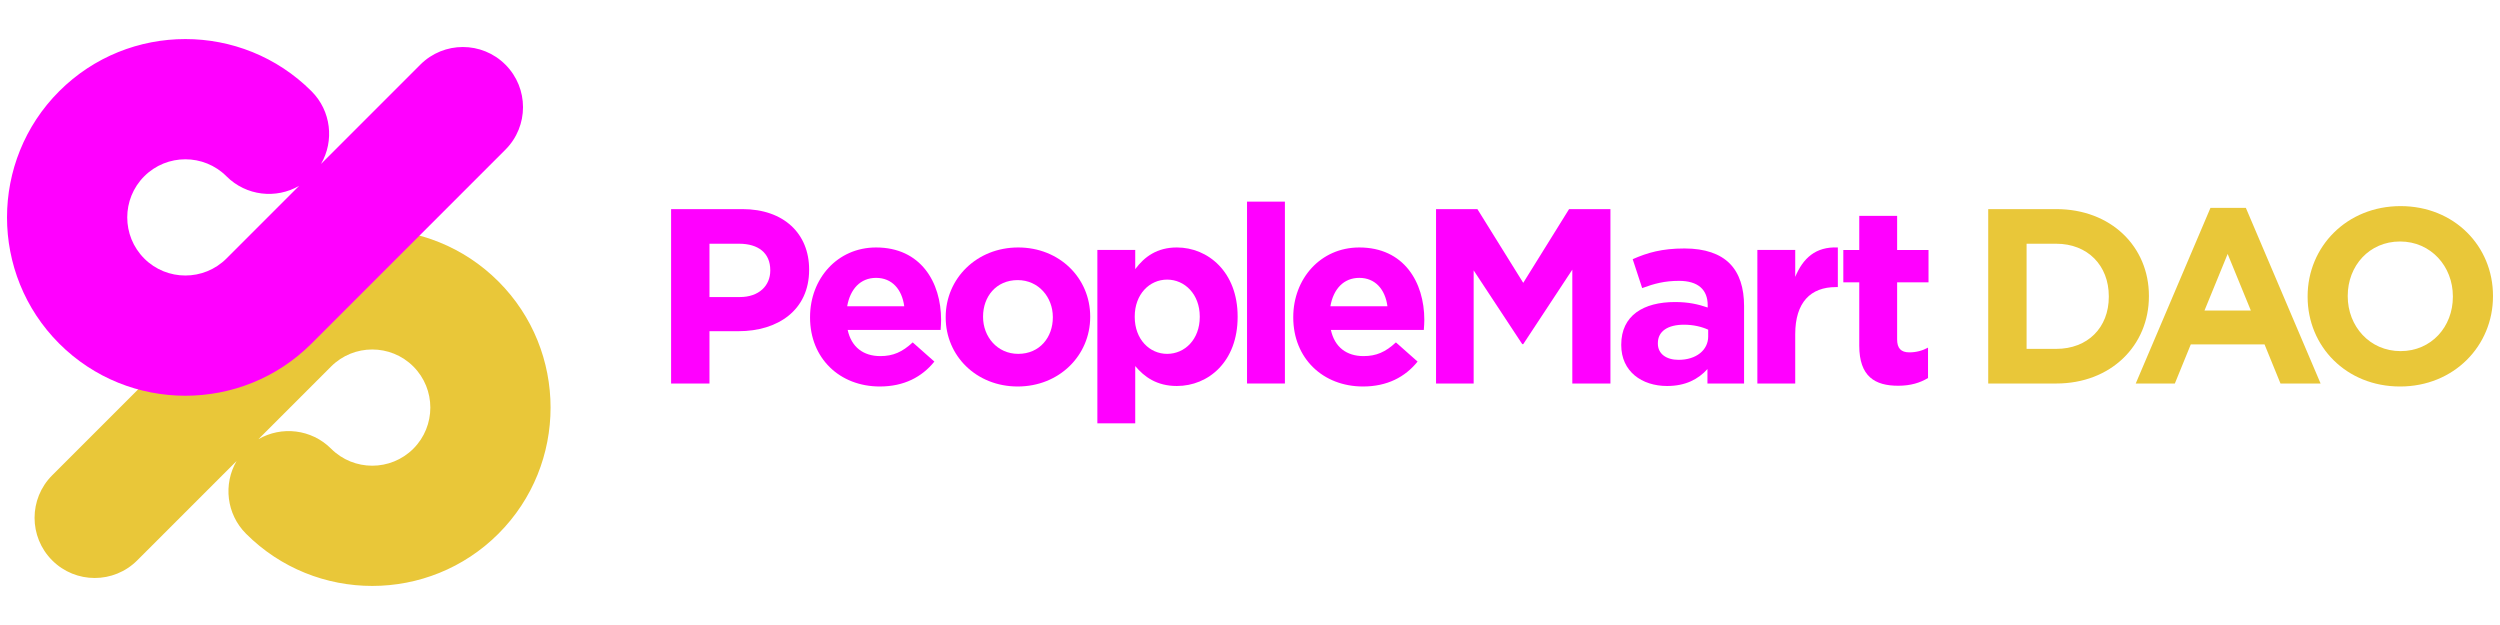
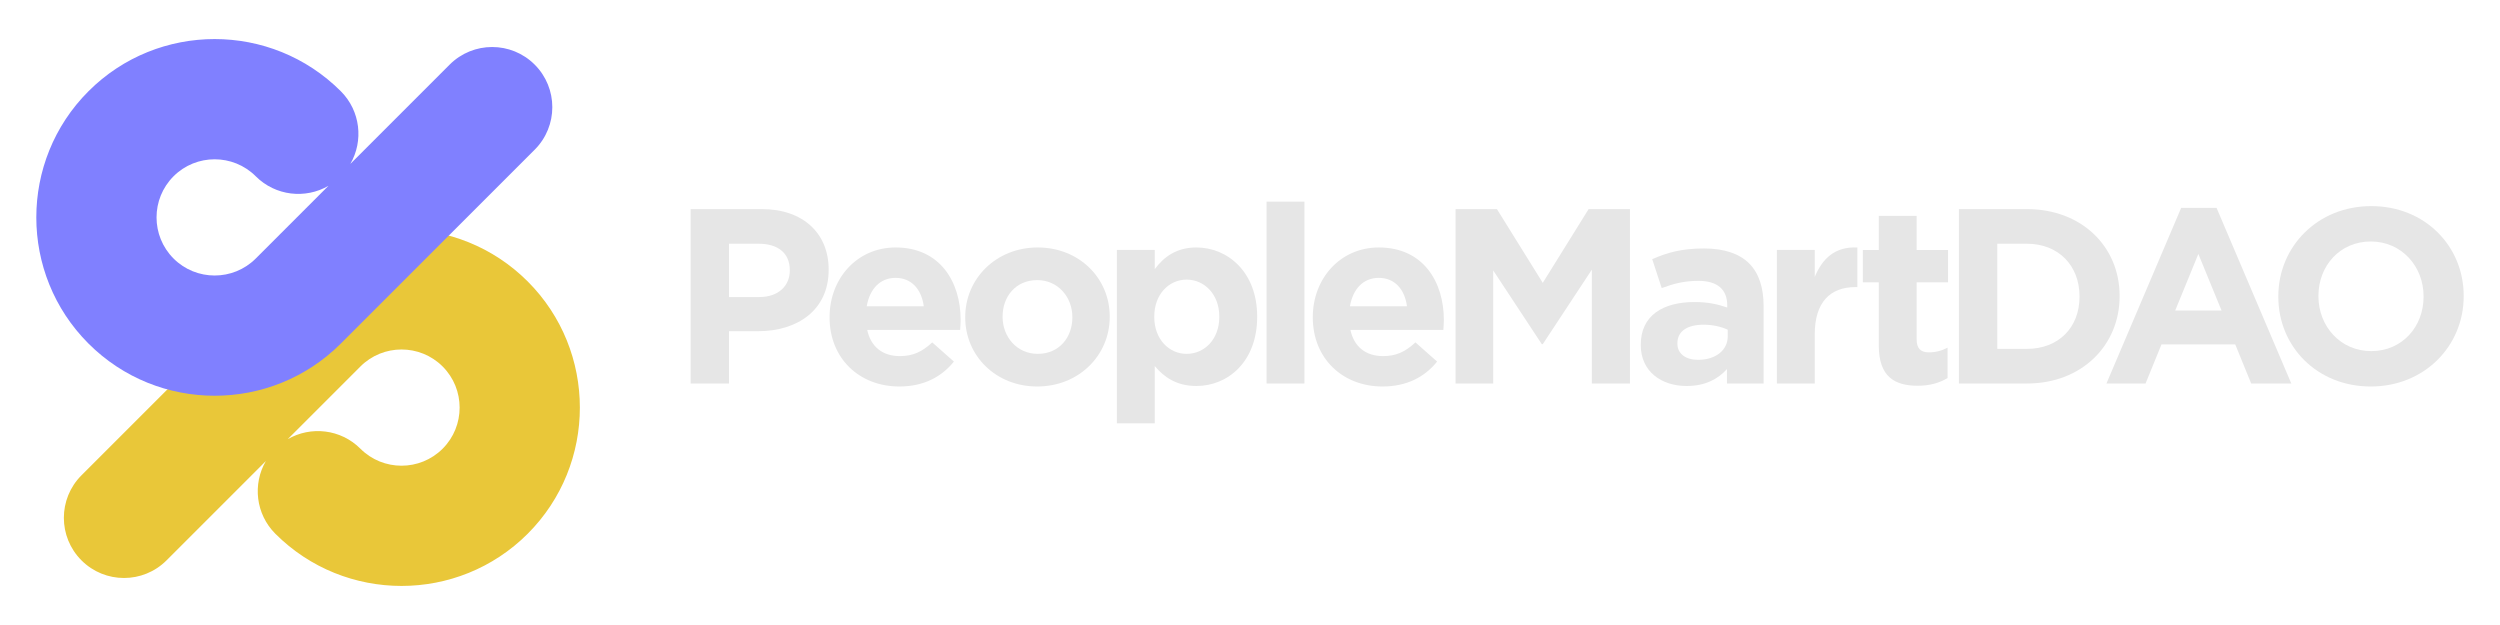
<svg xmlns="http://www.w3.org/2000/svg" viewBox="0 0 512 128" height="128" width="512" xml:space="preserve" id="svg2" version="1.1">
  <defs id="defs6">
    <clipPath id="clipPath20" clipPathUnits="userSpaceOnUse">
      <path id="path18" d="M 0,170.079 H 566.929 V 0 H 0 Z" />
    </clipPath>
  </defs>
-   <path id="path24" style="fill:#ff00ff;fill-opacity:1;fill-rule:nonzero;stroke:none;stroke-width:0.978" d="m 151.525,60.836 c 3.929,0 6.225,-2.347 6.225,-5.409 v -0.102 c 0,-3.521 -2.449,-5.409 -6.378,-5.409 h -6.072 V 60.836 Z M 137.441,42.825 h 14.593 c 8.522,0 13.675,5.051 13.675,12.348 v 0.103 c 0,8.266 -6.428,12.552 -14.44,12.552 h -5.97 v 10.715 h -7.858 z" />
-   <path id="path28" style="fill:#ff00ff;fill-opacity:1;fill-rule:nonzero;stroke:none;stroke-width:0.978" d="m 185.187,62.725 c -0.46,-3.47 -2.501,-5.817 -5.766,-5.817 -3.215,0 -5.306,2.296 -5.919,5.817 z m -19.288,2.296 V 64.919 c 0,-7.807 5.562,-14.237 13.522,-14.237 9.134,0 13.318,7.093 13.318,14.848 0,0.613 -0.051,1.327 -0.102,2.042 h -19.033 c 0.765,3.521 3.215,5.357 6.684,5.357 2.602,0 4.491,-0.816 6.633,-2.807 l 4.439,3.929 c -2.551,3.164 -6.225,5.103 -11.174,5.103 -8.216,0 -14.288,-5.767 -14.288,-14.134" />
-   <path id="path32" style="fill:#ff00ff;fill-opacity:1;fill-rule:nonzero;stroke:none;stroke-width:0.978" d="m 215.619,65.02 v -0.102 c 0,-4.031 -2.908,-7.553 -7.195,-7.553 -4.439,0 -7.093,3.419 -7.093,7.451 v 0.102 c 0,4.031 2.908,7.552 7.195,7.552 4.439,0 7.093,-3.419 7.093,-7.45 m -21.941,0 v -0.102 c 0,-7.859 6.327,-14.237 14.848,-14.237 8.47,0 14.747,6.277 14.747,14.135 v 0.102 c 0,7.858 -6.327,14.236 -14.848,14.236 -8.47,0 -14.747,-6.277 -14.747,-14.134" />
-   <path id="path36" style="fill:#ff00ff;fill-opacity:1;fill-rule:nonzero;stroke:none;stroke-width:0.978" d="M 245.711,64.919 V 64.817 c 0,-4.543 -3.062,-7.553 -6.684,-7.553 -3.622,0 -6.633,3.01 -6.633,7.553 v 0.102 c 0,4.541 3.011,7.552 6.633,7.552 3.622,0 6.684,-2.959 6.684,-7.552 M 224.74,51.193 h 7.755 v 3.928 c 1.888,-2.551 4.491,-4.44 8.522,-4.44 6.378,0 12.45,5.001 12.45,14.135 v 0.102 c 0,9.133 -5.97,14.133 -12.45,14.133 -4.133,0 -6.685,-1.887 -8.522,-4.082 v 11.736 h -7.755 z" />
-   <path id="path38" style="fill:#ff00ff;fill-opacity:1;fill-rule:nonzero;stroke:none;stroke-width:0.978" d="m 255.392,41.294 h 7.756 v 37.248 h -7.756 z" />
-   <path id="path42" style="fill:#ff00ff;fill-opacity:1;fill-rule:nonzero;stroke:none;stroke-width:0.978" d="m 284.148,62.725 c -0.46,-3.47 -2.501,-5.817 -5.766,-5.817 -3.215,0 -5.306,2.296 -5.919,5.817 z m -19.287,2.296 V 64.919 c 0,-7.807 5.562,-14.237 13.521,-14.237 9.133,0 13.319,7.093 13.319,14.848 0,0.613 -0.052,1.327 -0.103,2.042 h -19.033 c 0.766,3.521 3.215,5.357 6.684,5.357 2.602,0 4.491,-0.816 6.633,-2.807 l 4.439,3.929 c -2.55,3.164 -6.225,5.103 -11.173,5.103 -8.217,0 -14.288,-5.767 -14.288,-14.134" />
-   <path id="path46" style="fill:#ff00ff;fill-opacity:1;fill-rule:nonzero;stroke:none;stroke-width:0.978" d="m 294.101,42.825 h 8.47 l 9.388,15.104 9.388,-15.104 h 8.47 v 35.718 h -7.807 V 55.224 l -10.051,15.256 h -0.203 l -9.951,-15.104 v 23.166 h -7.704 z" />
-   <path id="path50" style="fill:#ff00ff;fill-opacity:1;fill-rule:nonzero;stroke:none;stroke-width:0.978" d="m 349.837,68.898 v -1.377 c -1.326,-0.613 -3.062,-1.021 -4.95,-1.021 -3.315,0 -5.356,1.326 -5.356,3.776 v 0.102 c 0,2.092 1.734,3.316 4.235,3.316 3.623,0 6.072,-1.989 6.072,-4.796 m -17.808,1.786 v -0.102 c 0,-5.969 4.542,-8.725 11.022,-8.725 2.755,0 4.745,0.46 6.684,1.123 v -0.46 c 0,-3.215 -1.99,-5 -5.868,-5 -2.96,0 -5.053,0.561 -7.552,1.48 l -1.94,-5.919 c 3.011,-1.327 5.97,-2.195 10.614,-2.195 4.235,0 7.298,1.122 9.236,3.061 2.041,2.042 2.96,5.052 2.96,8.726 v 15.868 h -7.501 v -2.959 c -1.888,2.093 -4.491,3.47 -8.267,3.47 -5.153,0 -9.388,-2.959 -9.388,-8.368" />
-   <path id="path54" style="fill:#ff00ff;fill-opacity:1;fill-rule:nonzero;stroke:none;stroke-width:0.978" d="m 359.908,51.193 h 7.755 v 5.51 c 1.582,-3.776 4.133,-6.225 8.726,-6.02 v 8.113 h -0.409 c -5.154,0 -8.318,3.113 -8.318,9.644 V 78.542 h -7.755 z" />
-   <path id="path58" style="fill:#ff00ff;fill-opacity:1;fill-rule:nonzero;stroke:none;stroke-width:0.978" d="M 380.776,70.786 V 57.826 h -3.265 v -6.632 h 3.265 v -6.991 h 7.756 v 6.991 h 6.429 v 6.632 h -6.429 V 69.511 c 0,1.786 0.766,2.653 2.5,2.653 1.429,0 2.704,-0.358 3.827,-0.97 v 6.226 c -1.632,0.969 -3.52,1.581 -6.122,1.581 -4.747,0 -7.961,-1.887 -7.961,-8.215" />
-   <path id="path62" style="fill:#e9c739;fill-opacity:1;fill-rule:nonzero;stroke:none;stroke-width:0.978" d="m 421.117,71.45 c 6.428,0 10.767,-4.338 10.767,-10.665 v -0.102 c 0,-6.327 -4.339,-10.767 -10.767,-10.767 h -6.072 V 71.45 Z M 407.187,42.825 h 13.93 c 11.226,0 18.981,7.704 18.981,17.757 v 0.103 c 0,10.051 -7.755,17.858 -18.981,17.858 h -13.93 z" />
-   <path id="path66" style="fill:#e9c739;fill-opacity:1;fill-rule:nonzero;stroke:none;stroke-width:0.978" d="m 460.971,63.592 -4.747,-11.583 -4.744,11.583 z m -8.266,-21.022 h 7.245 l 15.308,35.973 h -8.215 l -3.265,-8.011 h -15.104 l -3.265,8.011 h -8.01 z" />
-   <path id="path70" style="fill:#e9c739;fill-opacity:1;fill-rule:nonzero;stroke:none;stroke-width:0.978" d="m 502.348,60.785 v -0.102 c 0,-6.123 -4.49,-11.226 -10.818,-11.226 -6.326,0 -10.715,5.001 -10.715,11.124 v 0.102 c 0,6.123 4.491,11.225 10.819,11.225 6.326,0 10.714,-5 10.714,-11.123 m -29.748,0 v -0.102 c 0,-10.154 8.011,-18.472 19.034,-18.472 11.02,0 18.93,8.216 18.93,18.37 v 0.102 c 0,10.154 -8.011,18.472 -19.034,18.472 -11.022,0 -18.93,-8.216 -18.93,-18.37" />
-   <path id="path74" style="fill:#e9c739;fill-opacity:1;fill-rule:nonzero;stroke:none;stroke-width:0.978" d="m 84.652,75.056 c -4.642,-4.642 -12.196,-4.642 -16.838,0 L 52.922,89.948 c 4.714,-2.738 10.854,-2.089 14.891,1.947 4.642,4.642 12.196,4.642 16.838,0 4.642,-4.641 4.642,-12.196 0,-16.838 M 10.687,114.763 c -4.811,-4.81 -4.811,-12.609 0,-17.419 L 50.394,57.637 c 14.248,-14.247 37.429,-14.247 51.677,0 14.247,14.248 14.247,37.429 0,51.677 -14.248,14.248 -37.429,14.248 -51.677,0 -4.036,-4.036 -4.685,-10.177 -1.948,-14.89 L 28.106,114.763 c -4.811,4.811 -12.609,4.811 -17.419,0" />
-   <path id="path78" style="fill:#ff00ff;fill-opacity:1;fill-rule:nonzero;stroke:none;stroke-width:0.978" d="m 29.541,52.944 c 4.642,4.642 12.196,4.642 16.838,0 L 61.27,38.052 c -4.713,2.738 -10.854,2.089 -14.89,-1.947 -4.642,-4.642 -12.196,-4.642 -16.838,0 -4.642,4.642 -4.642,12.196 0,16.838 M 103.506,13.237 c 4.81,4.81 4.81,12.61 0,17.419 L 63.799,70.363 c -14.248,14.247 -37.429,14.247 -51.677,0 -14.248,-14.248 -14.248,-37.429 0,-51.677 14.248,-14.248 37.429,-14.248 51.677,0 4.036,4.036 4.685,10.177 1.948,14.89 l 20.339,-20.339 c 4.811,-4.811 12.609,-4.811 17.419,0" />
+   <path id="path24" style="fill:#e6e6e6;fill-opacity:1;fill-rule:nonzero;stroke:none;stroke-width:0.978" d="m 155.525,60.836 c 3.929,0 6.225,-2.347 6.225,-5.409 v -0.102 c 0,-3.521 -2.449,-5.409 -6.378,-5.409 h -6.072 V 60.836 Z M 141.441,42.825 h 14.593 c 8.522,0 13.675,5.051 13.675,12.348 v 0.103 c 0,8.266 -6.428,12.552 -14.44,12.552 h -5.97 v 10.715 h -7.858 z" />
+   <path id="path28" style="fill:#e6e6e6;fill-opacity:1;fill-rule:nonzero;stroke:none;stroke-width:0.978" d="m 189.187,62.725 c -0.46,-3.47 -2.501,-5.817 -5.766,-5.817 -3.215,0 -5.306,2.296 -5.919,5.817 z m -19.288,2.296 V 64.919 c 0,-7.807 5.562,-14.237 13.522,-14.237 9.134,0 13.318,7.093 13.318,14.848 0,0.613 -0.051,1.327 -0.102,2.042 h -19.033 c 0.765,3.521 3.215,5.357 6.684,5.357 2.602,0 4.491,-0.816 6.633,-2.807 l 4.439,3.929 c -2.551,3.164 -6.225,5.103 -11.174,5.103 -8.216,0 -14.288,-5.767 -14.288,-14.134" />
+   <path id="path32" style="fill:#e6e6e6;fill-opacity:1;fill-rule:nonzero;stroke:none;stroke-width:0.978" d="m 219.619,65.02 v -0.102 c 0,-4.031 -2.908,-7.553 -7.195,-7.553 -4.439,0 -7.093,3.419 -7.093,7.451 v 0.102 c 0,4.031 2.908,7.552 7.195,7.552 4.439,0 7.093,-3.419 7.093,-7.45 m -21.941,0 v -0.102 c 0,-7.859 6.327,-14.237 14.848,-14.237 8.47,0 14.747,6.277 14.747,14.135 v 0.102 c 0,7.858 -6.327,14.236 -14.848,14.236 -8.47,0 -14.747,-6.277 -14.747,-14.134" />
+   <path id="path36" style="fill:#e6e6e6;fill-opacity:1;fill-rule:nonzero;stroke:none;stroke-width:0.978" d="M 249.711,64.919 V 64.817 c 0,-4.543 -3.062,-7.553 -6.684,-7.553 -3.622,0 -6.633,3.01 -6.633,7.553 v 0.102 c 0,4.541 3.011,7.552 6.633,7.552 3.622,0 6.684,-2.959 6.684,-7.552 M 228.74,51.193 h 7.755 v 3.928 c 1.888,-2.551 4.491,-4.44 8.522,-4.44 6.378,0 12.45,5.001 12.45,14.135 v 0.102 c 0,9.133 -5.97,14.133 -12.45,14.133 -4.133,0 -6.685,-1.887 -8.522,-4.082 v 11.736 h -7.755 z" />
+   <path id="path38" style="fill:#e6e6e6;fill-opacity:1;fill-rule:nonzero;stroke:none;stroke-width:0.978" d="m 259.392,41.294 h 7.756 v 37.248 h -7.756 z" />
+   <path id="path42" style="fill:#e6e6e6;fill-opacity:1;fill-rule:nonzero;stroke:none;stroke-width:0.978" d="m 288.148,62.725 c -0.46,-3.47 -2.501,-5.817 -5.766,-5.817 -3.215,0 -5.306,2.296 -5.919,5.817 z m -19.287,2.296 V 64.919 c 0,-7.807 5.562,-14.237 13.521,-14.237 9.133,0 13.319,7.093 13.319,14.848 0,0.613 -0.052,1.327 -0.103,2.042 h -19.033 c 0.766,3.521 3.215,5.357 6.684,5.357 2.602,0 4.491,-0.816 6.633,-2.807 l 4.439,3.929 c -2.55,3.164 -6.225,5.103 -11.173,5.103 -8.217,0 -14.288,-5.767 -14.288,-14.134" />
+   <path id="path46" style="fill:#e6e6e6;fill-opacity:1;fill-rule:nonzero;stroke:none;stroke-width:0.978" d="m 298.101,42.825 h 8.47 l 9.388,15.104 9.388,-15.104 h 8.47 v 35.718 h -7.807 V 55.224 l -10.051,15.256 h -0.203 l -9.951,-15.104 v 23.166 h -7.704 z" />
+   <path id="path50" style="fill:#e6e6e6;fill-opacity:1;fill-rule:nonzero;stroke:none;stroke-width:0.978" d="m 353.837,68.898 v -1.377 c -1.326,-0.613 -3.062,-1.021 -4.95,-1.021 -3.315,0 -5.356,1.326 -5.356,3.776 v 0.102 c 0,2.092 1.734,3.316 4.235,3.316 3.623,0 6.072,-1.989 6.072,-4.796 m -17.808,1.786 v -0.102 c 0,-5.969 4.542,-8.725 11.022,-8.725 2.755,0 4.745,0.46 6.684,1.123 v -0.46 c 0,-3.215 -1.99,-5 -5.868,-5 -2.96,0 -5.053,0.561 -7.552,1.48 l -1.94,-5.919 c 3.011,-1.327 5.97,-2.195 10.614,-2.195 4.235,0 7.298,1.122 9.236,3.061 2.041,2.042 2.96,5.052 2.96,8.726 v 15.868 h -7.501 v -2.959 c -1.888,2.093 -4.491,3.47 -8.267,3.47 -5.153,0 -9.388,-2.959 -9.388,-8.368" />
+   <path id="path54" style="fill:#e6e6e6;fill-opacity:1;fill-rule:nonzero;stroke:none;stroke-width:0.978" d="m 363.908,51.193 h 7.755 v 5.51 c 1.582,-3.776 4.133,-6.225 8.726,-6.02 v 8.113 h -0.409 c -5.154,0 -8.318,3.113 -8.318,9.644 V 78.542 h -7.755 z" />
+   <path id="path58" style="fill:#e6e6e6;fill-opacity:1;fill-rule:nonzero;stroke:none;stroke-width:0.978" d="M 384.776,70.786 V 57.826 h -3.265 v -6.632 h 3.265 v -6.991 h 7.756 v 6.991 h 6.429 v 6.632 h -6.429 V 69.511 c 0,1.786 0.766,2.653 2.5,2.653 1.429,0 2.704,-0.358 3.827,-0.97 v 6.226 c -1.632,0.969 -3.52,1.581 -6.122,1.581 -4.747,0 -7.961,-1.887 -7.961,-8.215" />
+   <path id="path62" style="fill:#e6e6e6;fill-opacity:1;fill-rule:nonzero;stroke:none;stroke-width:0.978" d="m 415.117,71.45 c 6.428,0 10.767,-4.338 10.767,-10.665 v -0.102 c 0,-6.327 -4.339,-10.767 -10.767,-10.767 h -6.072 V 71.45 Z M 401.187,42.825 h 13.93 c 11.226,0 18.981,7.704 18.981,17.757 v 0.103 c 0,10.051 -7.755,17.858 -18.981,17.858 h -13.93 z" />
+   <path id="path66" style="fill:#e6e6e6;fill-opacity:1;fill-rule:nonzero;stroke:none;stroke-width:0.978" d="m 454.971,63.592 -4.747,-11.583 -4.744,11.583 z m -8.266,-21.022 h 7.245 l 15.308,35.973 h -8.215 l -3.265,-8.011 h -15.104 l -3.265,8.011 h -8.01 z" />
+   <path id="path70" style="fill:#e6e6e6;fill-opacity:1;fill-rule:nonzero;stroke:none;stroke-width:0.978" d="m 496.348,60.785 v -0.102 c 0,-6.123 -4.49,-11.226 -10.818,-11.226 -6.326,0 -10.715,5.001 -10.715,11.124 v 0.102 c 0,6.123 4.491,11.225 10.819,11.225 6.326,0 10.714,-5 10.714,-11.123 m -29.748,0 v -0.102 c 0,-10.154 8.011,-18.472 19.034,-18.472 11.02,0 18.93,8.216 18.93,18.37 v 0.102 c 0,10.154 -8.011,18.472 -19.034,18.472 -11.022,0 -18.93,-8.216 -18.93,-18.37" />
+   <path id="path74" style="fill:#e9c739;fill-opacity:1;fill-rule:nonzero;stroke:none;stroke-width:0.978" d="m 90.652,75.056 c -4.642,-4.642 -12.196,-4.642 -16.838,0 L 58.922,89.948 c 4.714,-2.738 10.854,-2.089 14.891,1.947 4.642,4.642 12.196,4.642 16.838,0 4.642,-4.641 4.642,-12.196 0,-16.838 M 16.687,114.763 c -4.811,-4.81 -4.811,-12.609 0,-17.419 L 56.394,57.637 c 14.248,-14.247 37.429,-14.247 51.677,0 14.247,14.248 14.247,37.429 0,51.677 -14.248,14.248 -37.429,14.248 -51.677,0 -4.036,-4.036 -4.685,-10.177 -1.948,-14.89 L 34.106,114.763 c -4.811,4.811 -12.609,4.811 -17.419,0" />
+   <path id="path78" style="fill:#8080ff;fill-opacity:1;fill-rule:nonzero;stroke:none;stroke-width:0.978" d="m 35.541,52.944 c 4.642,4.642 12.196,4.642 16.838,0 L 67.27,38.052 c -4.713,2.738 -10.854,2.089 -14.89,-1.947 -4.642,-4.642 -12.196,-4.642 -16.838,0 -4.642,4.642 -4.642,12.196 0,16.838 M 109.506,13.237 c 4.81,4.81 4.81,12.61 0,17.419 L 69.799,70.363 c -14.248,14.247 -37.429,14.247 -51.677,0 -14.248,-14.248 -14.248,-37.429 0,-51.677 14.248,-14.248 37.429,-14.248 51.677,0 4.036,4.036 4.685,10.177 1.948,14.89 l 20.339,-20.339 c 4.811,-4.811 12.609,-4.811 17.419,0" />
</svg>
